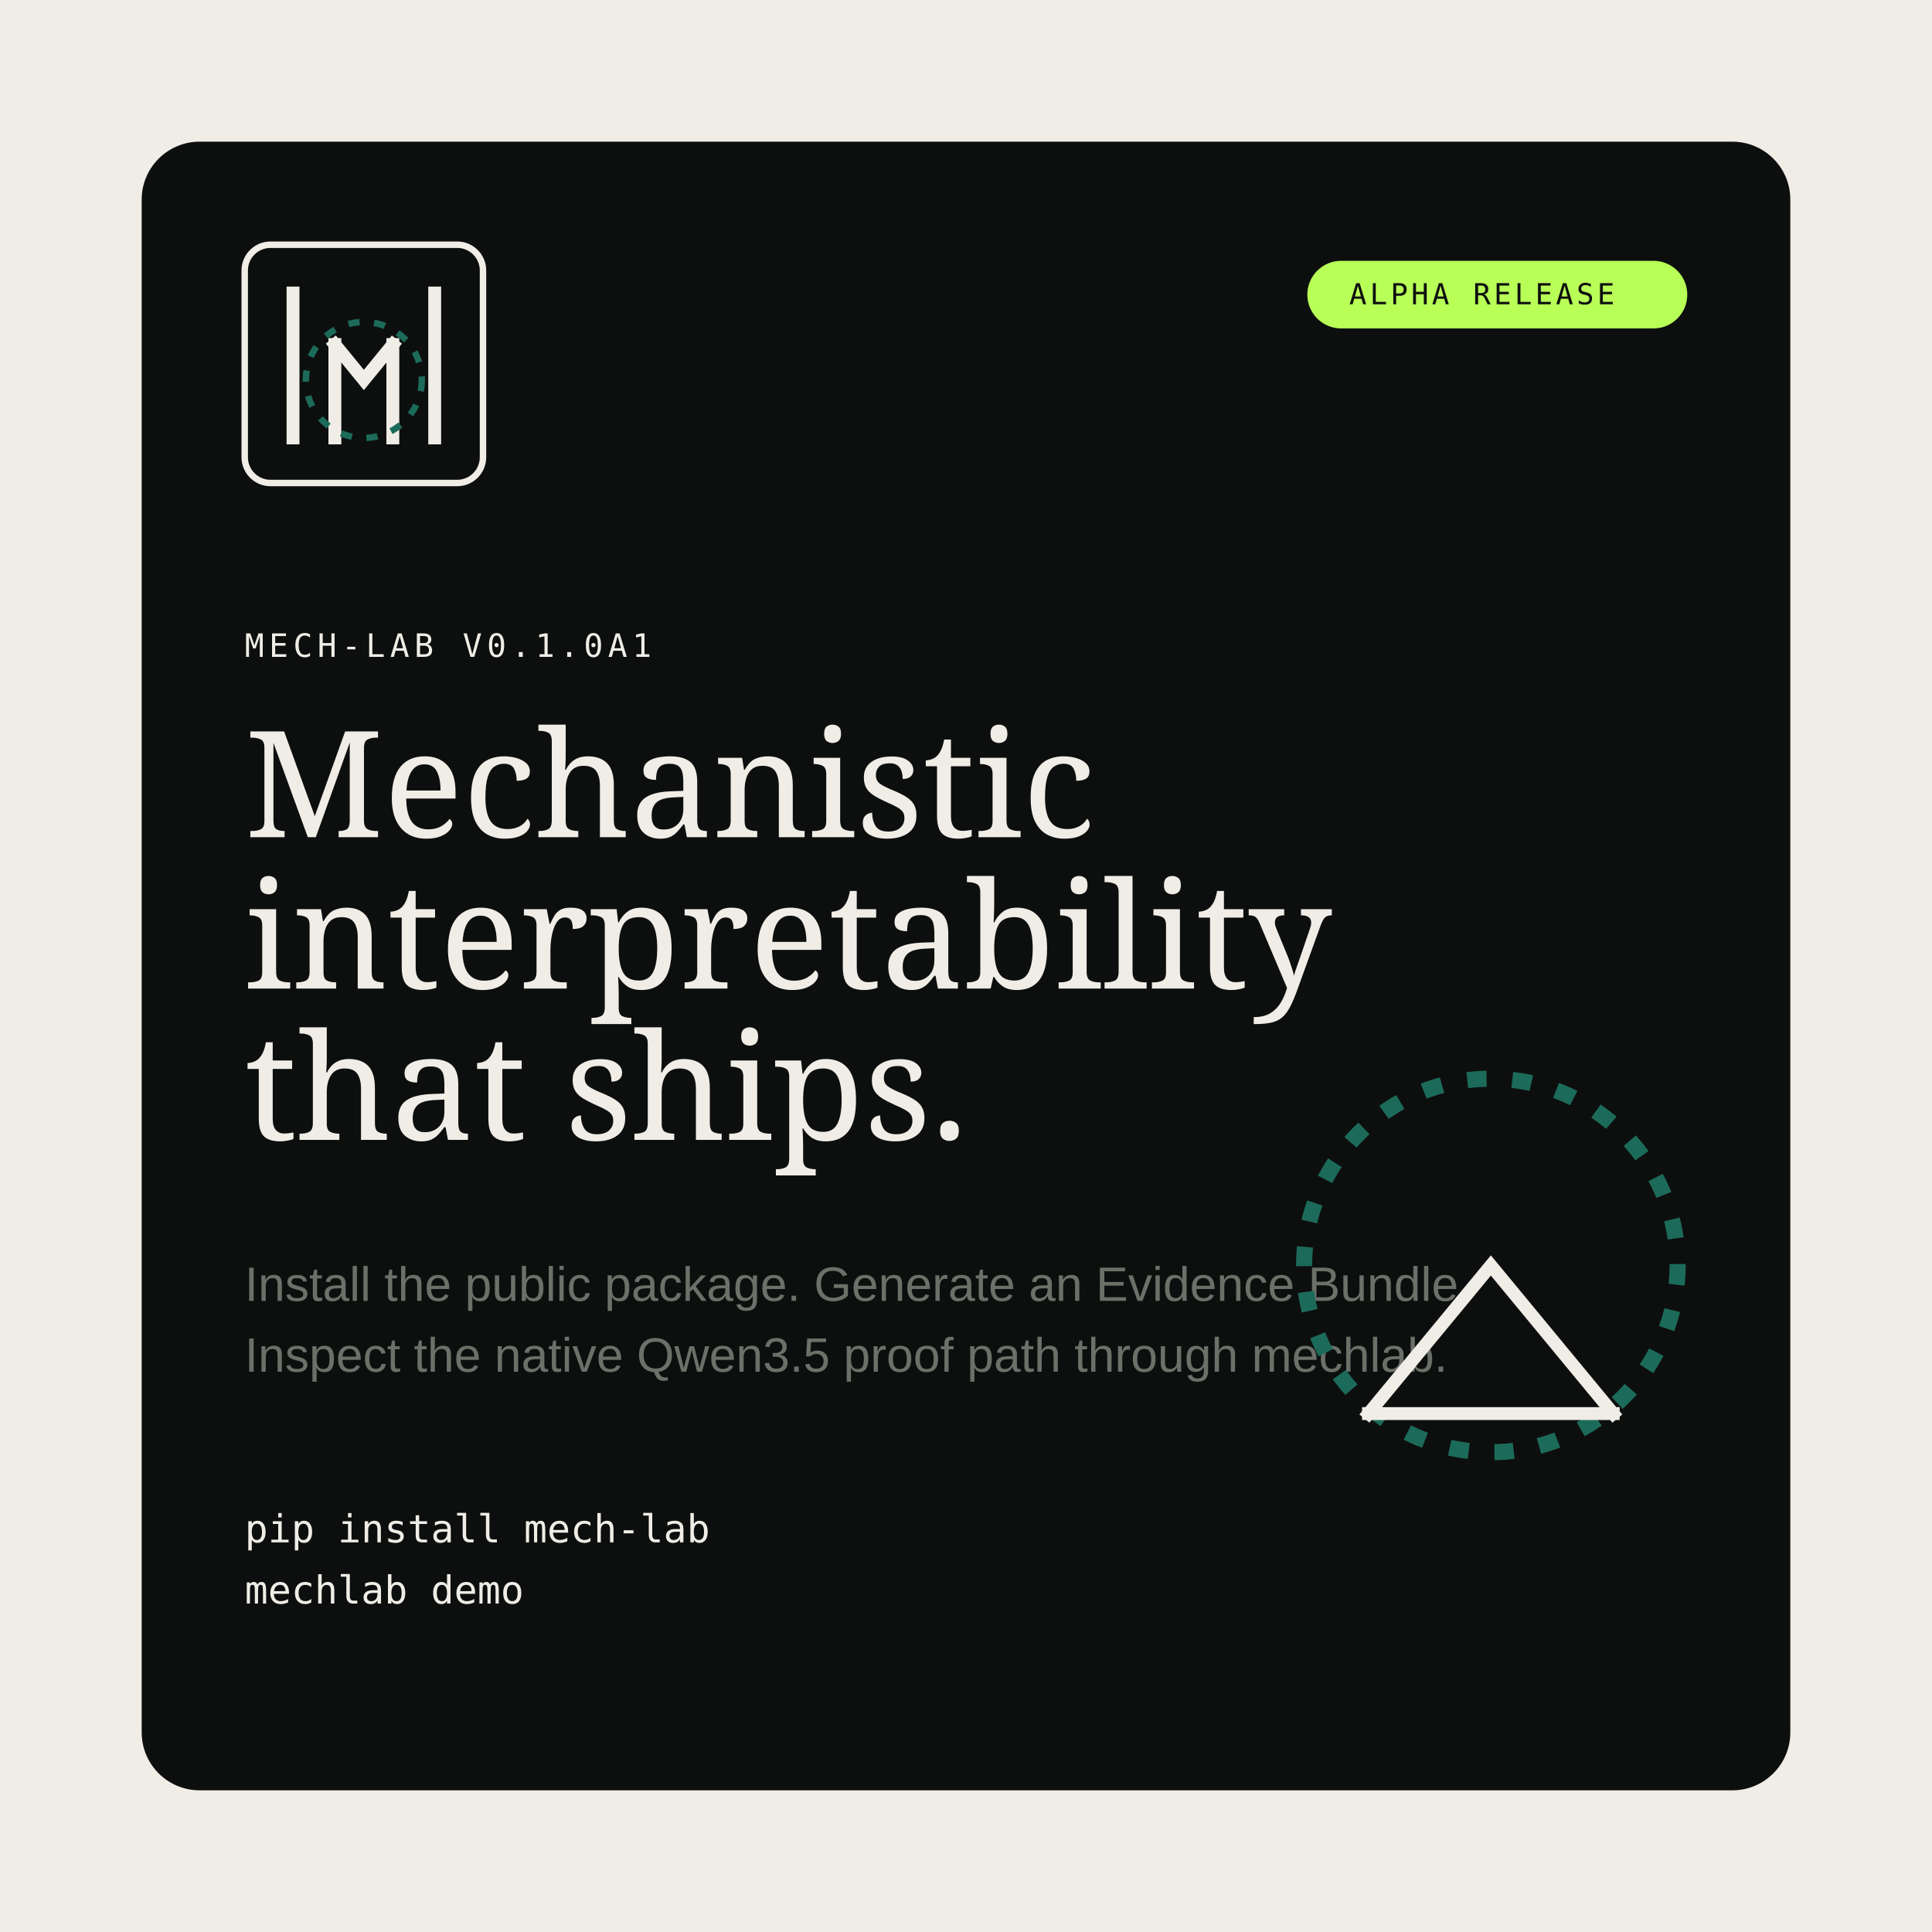
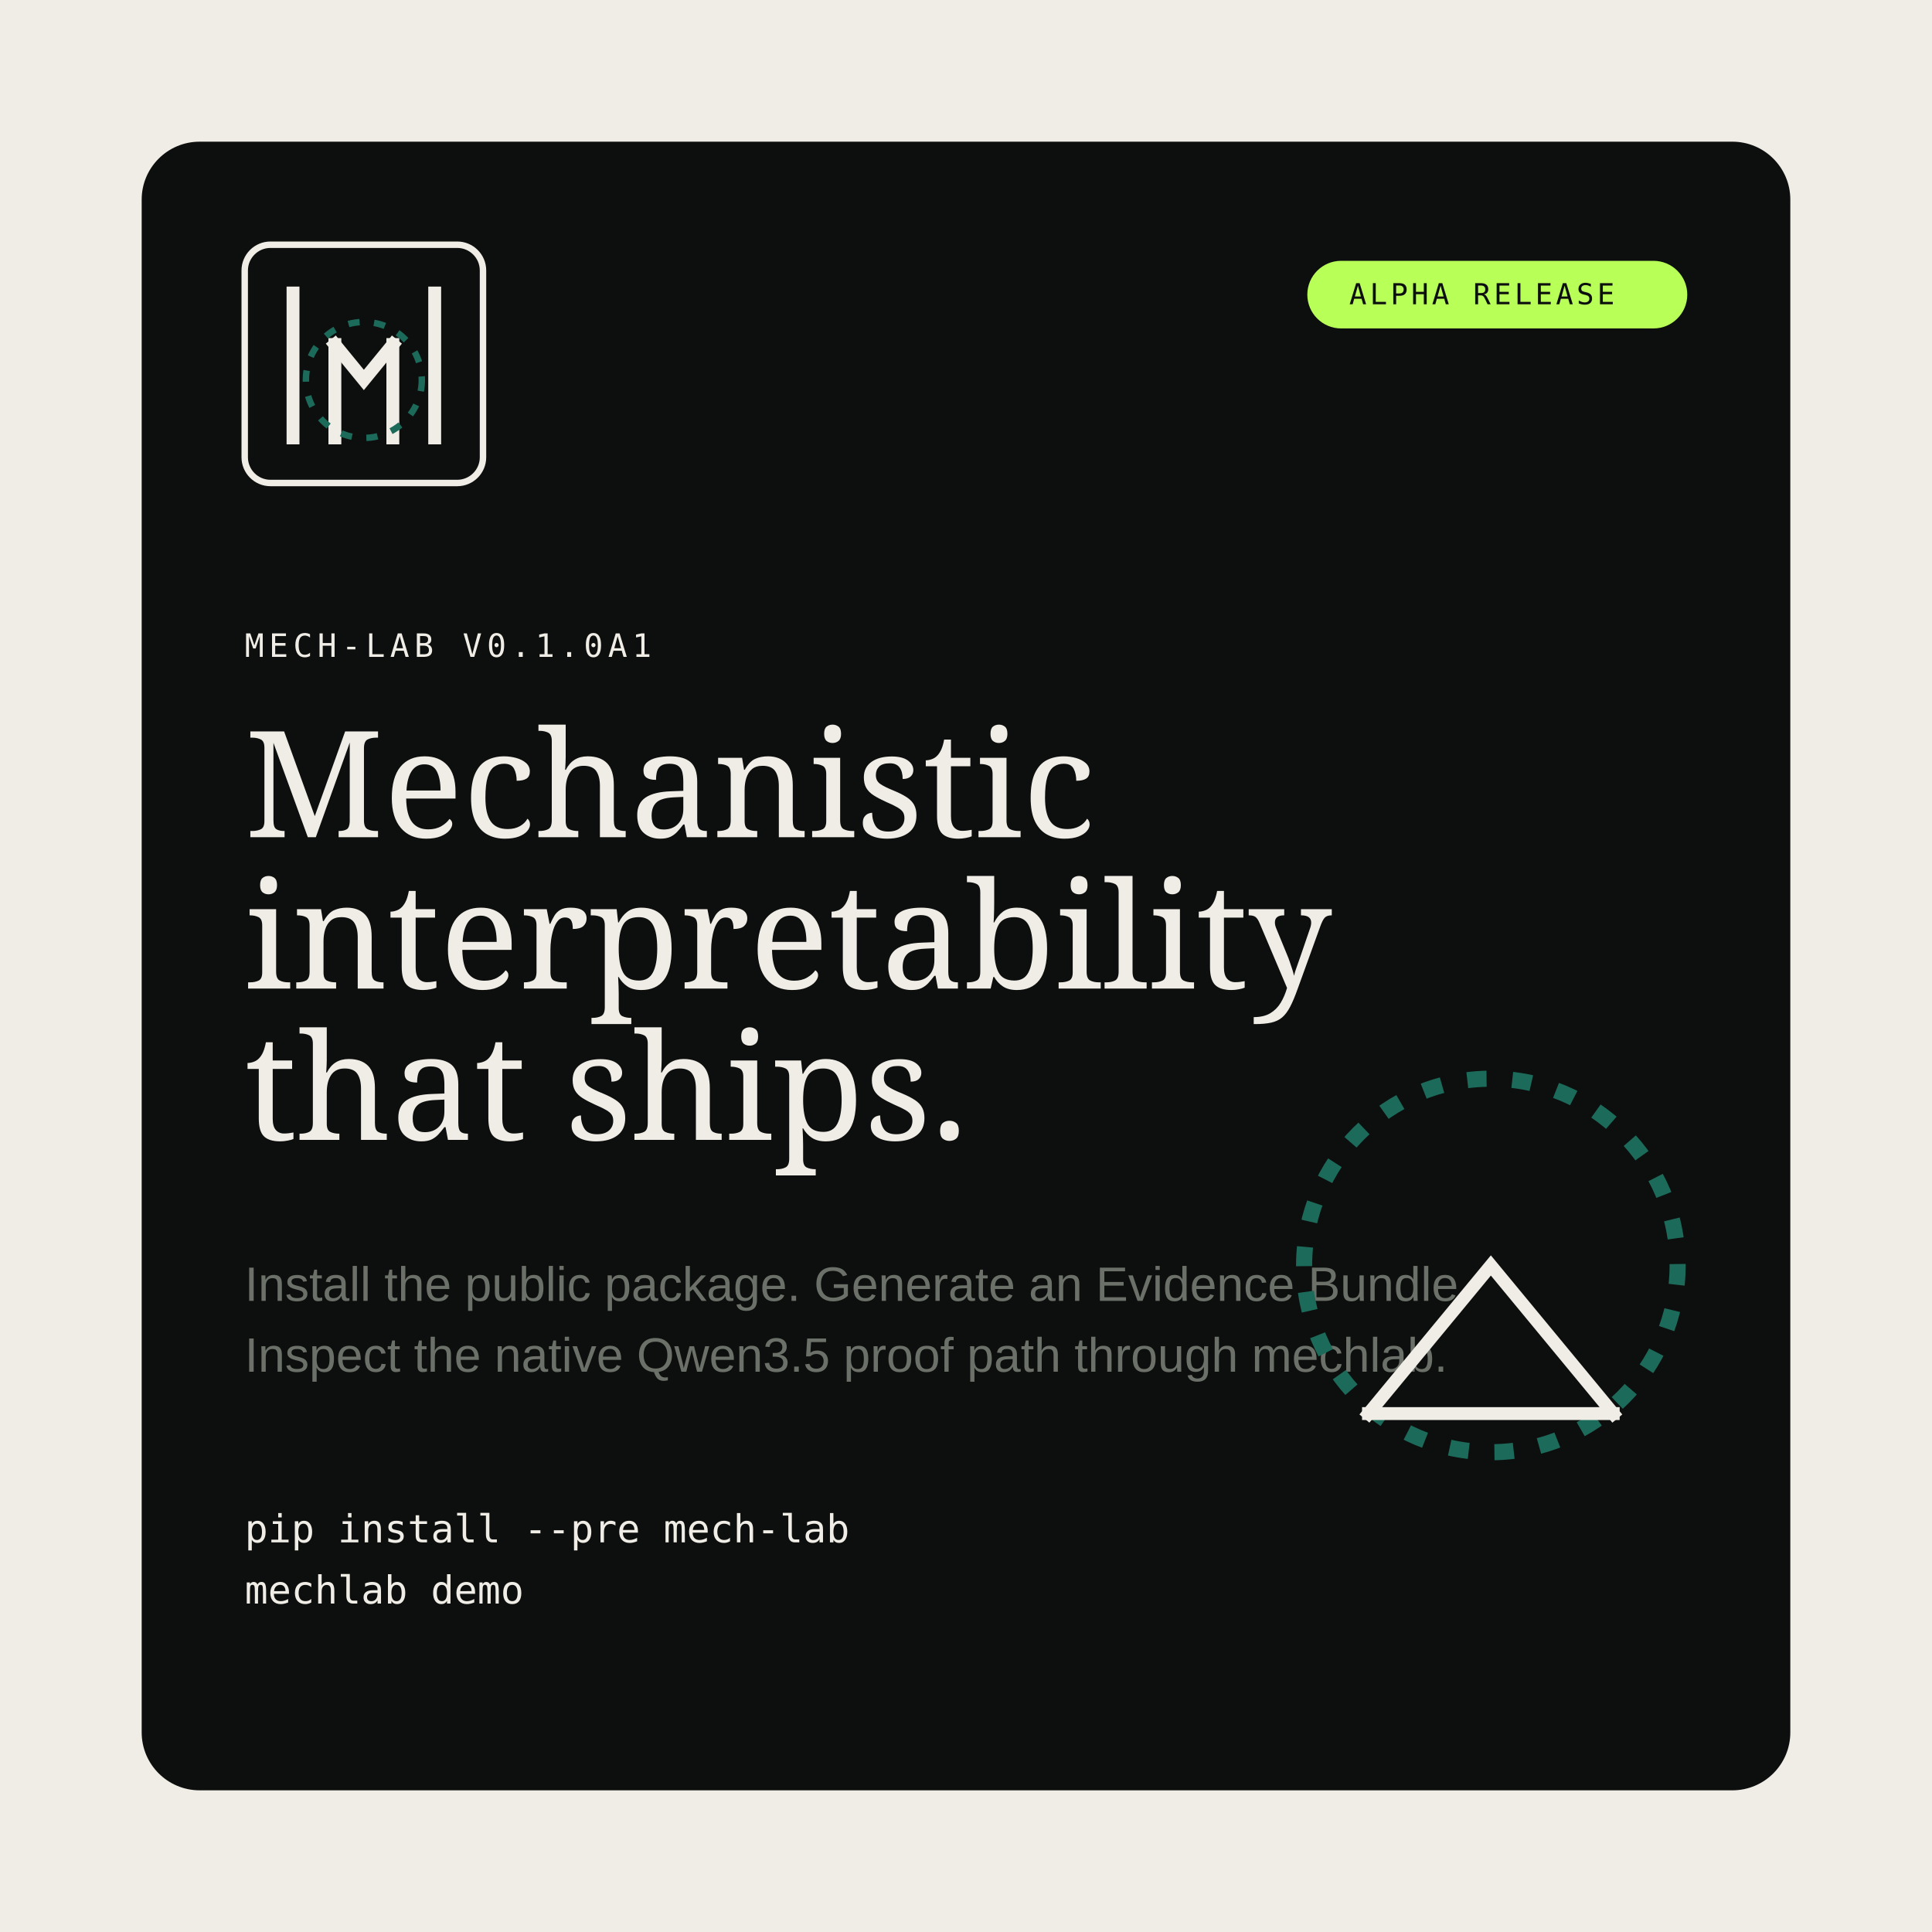
<svg xmlns="http://www.w3.org/2000/svg" width="1200" height="1200" viewBox="0 0 1200 1200" role="img" aria-labelledby="title desc">
  <rect width="1200" height="1200" fill="#F0EDE6" />
  <rect x="88" y="88" width="1024" height="1024" rx="36" fill="#0D0F0E" />
  <rect x="152" y="152" width="148" height="148" rx="16" fill="none" stroke="#F0EDE6" stroke-width="4" />
  <path d="M182 272V182M208 272V214M244 272V214M270 272V182" fill="none" stroke="#F0EDE6" stroke-width="8" stroke-linecap="square" />
  <path d="M208 214L226 236L244 214" fill="none" stroke="#F0EDE6" stroke-width="8" stroke-linecap="square" />
  <circle cx="226" cy="236" r="36" fill="none" stroke="#1C6B5A" stroke-width="4" stroke-dasharray="7 9" />
  <rect x="812" y="162" width="236" height="42" rx="21" fill="#B8FF57" />
  <text x="838" y="189" fill="#0D0F0E" font-family="'IBM Plex Mono', monospace" font-size="18" letter-spacing="2">ALPHA RELEASE</text>
  <text x="152" y="408" fill="#F0EDE6" font-family="'IBM Plex Mono', monospace" font-size="20" letter-spacing="3">MECH-LAB V0.1.0A1</text>
  <text x="152" y="520" fill="#F0EDE6" font-family="'DM Serif Display', Georgia, serif" font-size="92">Mechanistic</text>
  <text x="152" y="614" fill="#F0EDE6" font-family="'DM Serif Display', Georgia, serif" font-size="92">interpretability</text>
  <text x="152" y="708" fill="#F0EDE6" font-family="'DM Serif Display', Georgia, serif" font-size="92">that ships.</text>
  <text x="152" y="808" fill="#6B7068" font-family="'IBM Plex Sans', Arial, sans-serif" font-size="30">Install the public package. Generate an Evidence Bundle.</text>
  <text x="152" y="852" fill="#6B7068" font-family="'IBM Plex Sans', Arial, sans-serif" font-size="30">Inspect the native Qwen3.5 proof path through mechlab.</text>
-   <text x="152" y="958" fill="#F0EDE6" font-family="'IBM Plex Mono', monospace" font-size="24">pip install mech-lab</text>
+   <text x="152" y="958" fill="#F0EDE6" font-family="'IBM Plex Mono', monospace" font-size="24">pip install --pre mech-lab</text>
  <text x="152" y="996" fill="#F0EDE6" font-family="'IBM Plex Mono', monospace" font-size="24">mechlab demo</text>
  <circle cx="926" cy="786" r="116" fill="none" stroke="#1C6B5A" stroke-width="10" stroke-dasharray="12 16" />
  <path d="M850 878L926 786L1002 878" fill="none" stroke="#F0EDE6" stroke-width="8" stroke-linecap="square" />
  <path d="M850 878H1002" fill="none" stroke="#F0EDE6" stroke-width="8" stroke-linecap="square" />
</svg>
